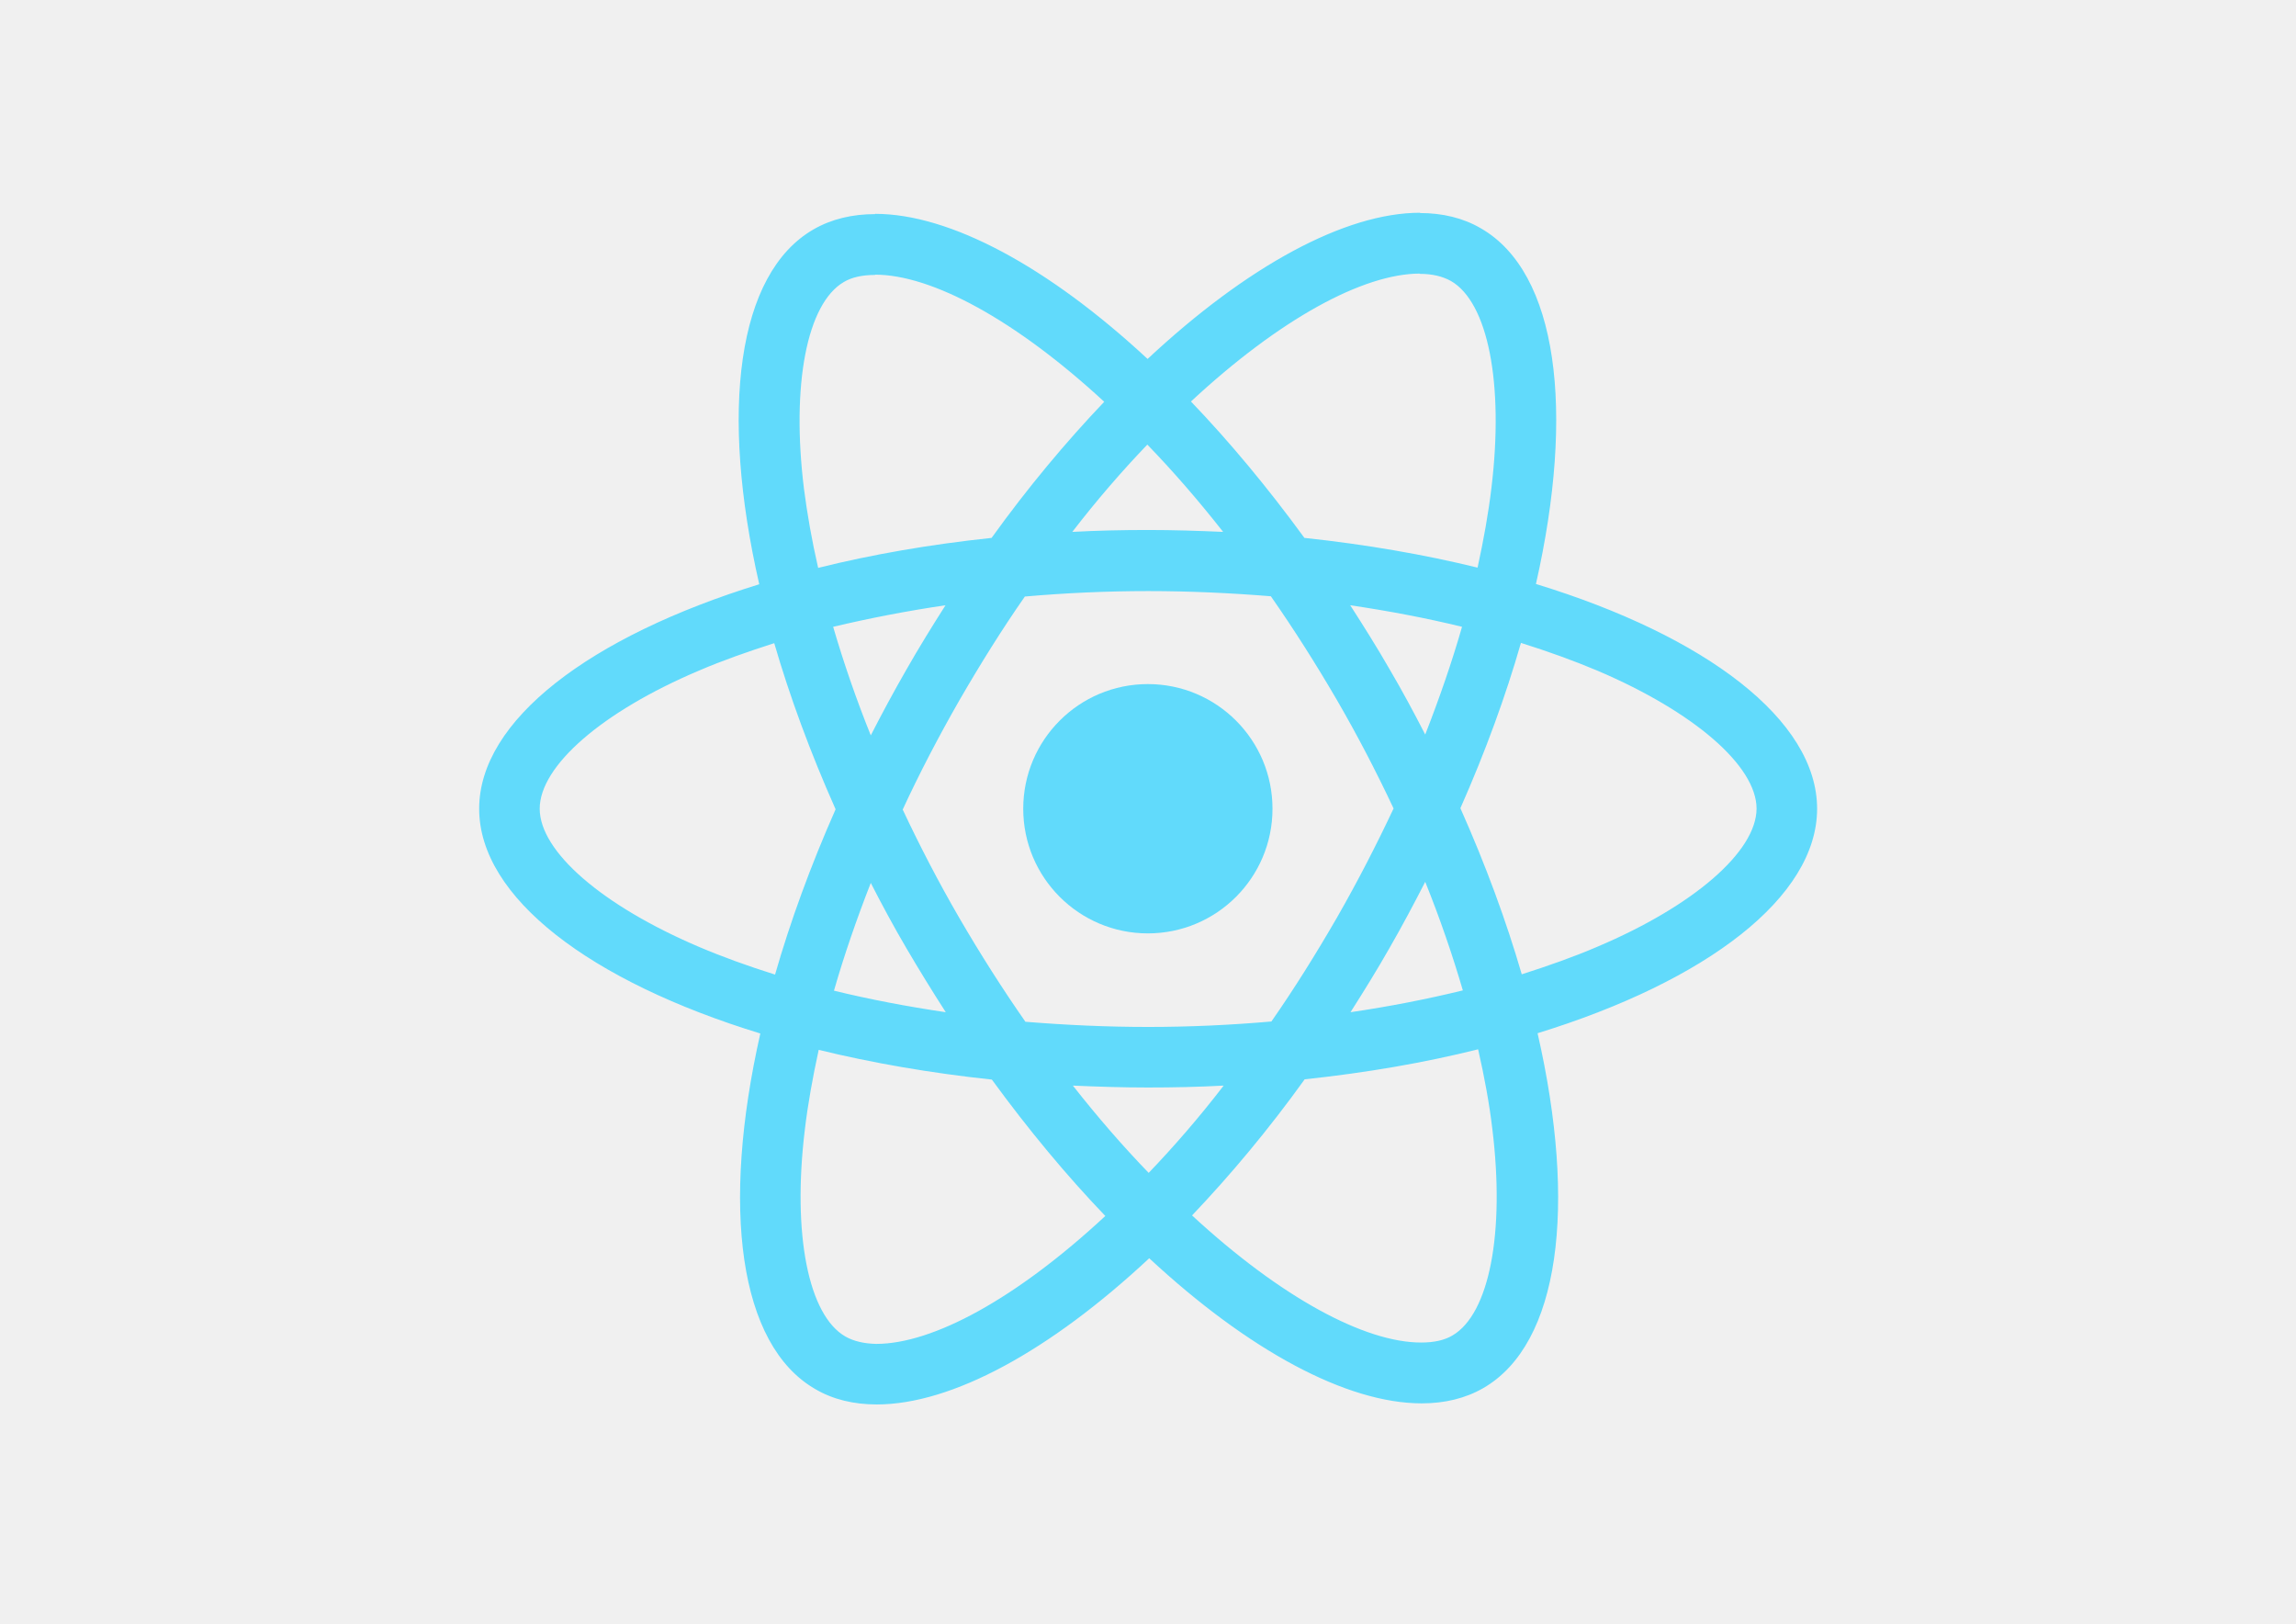
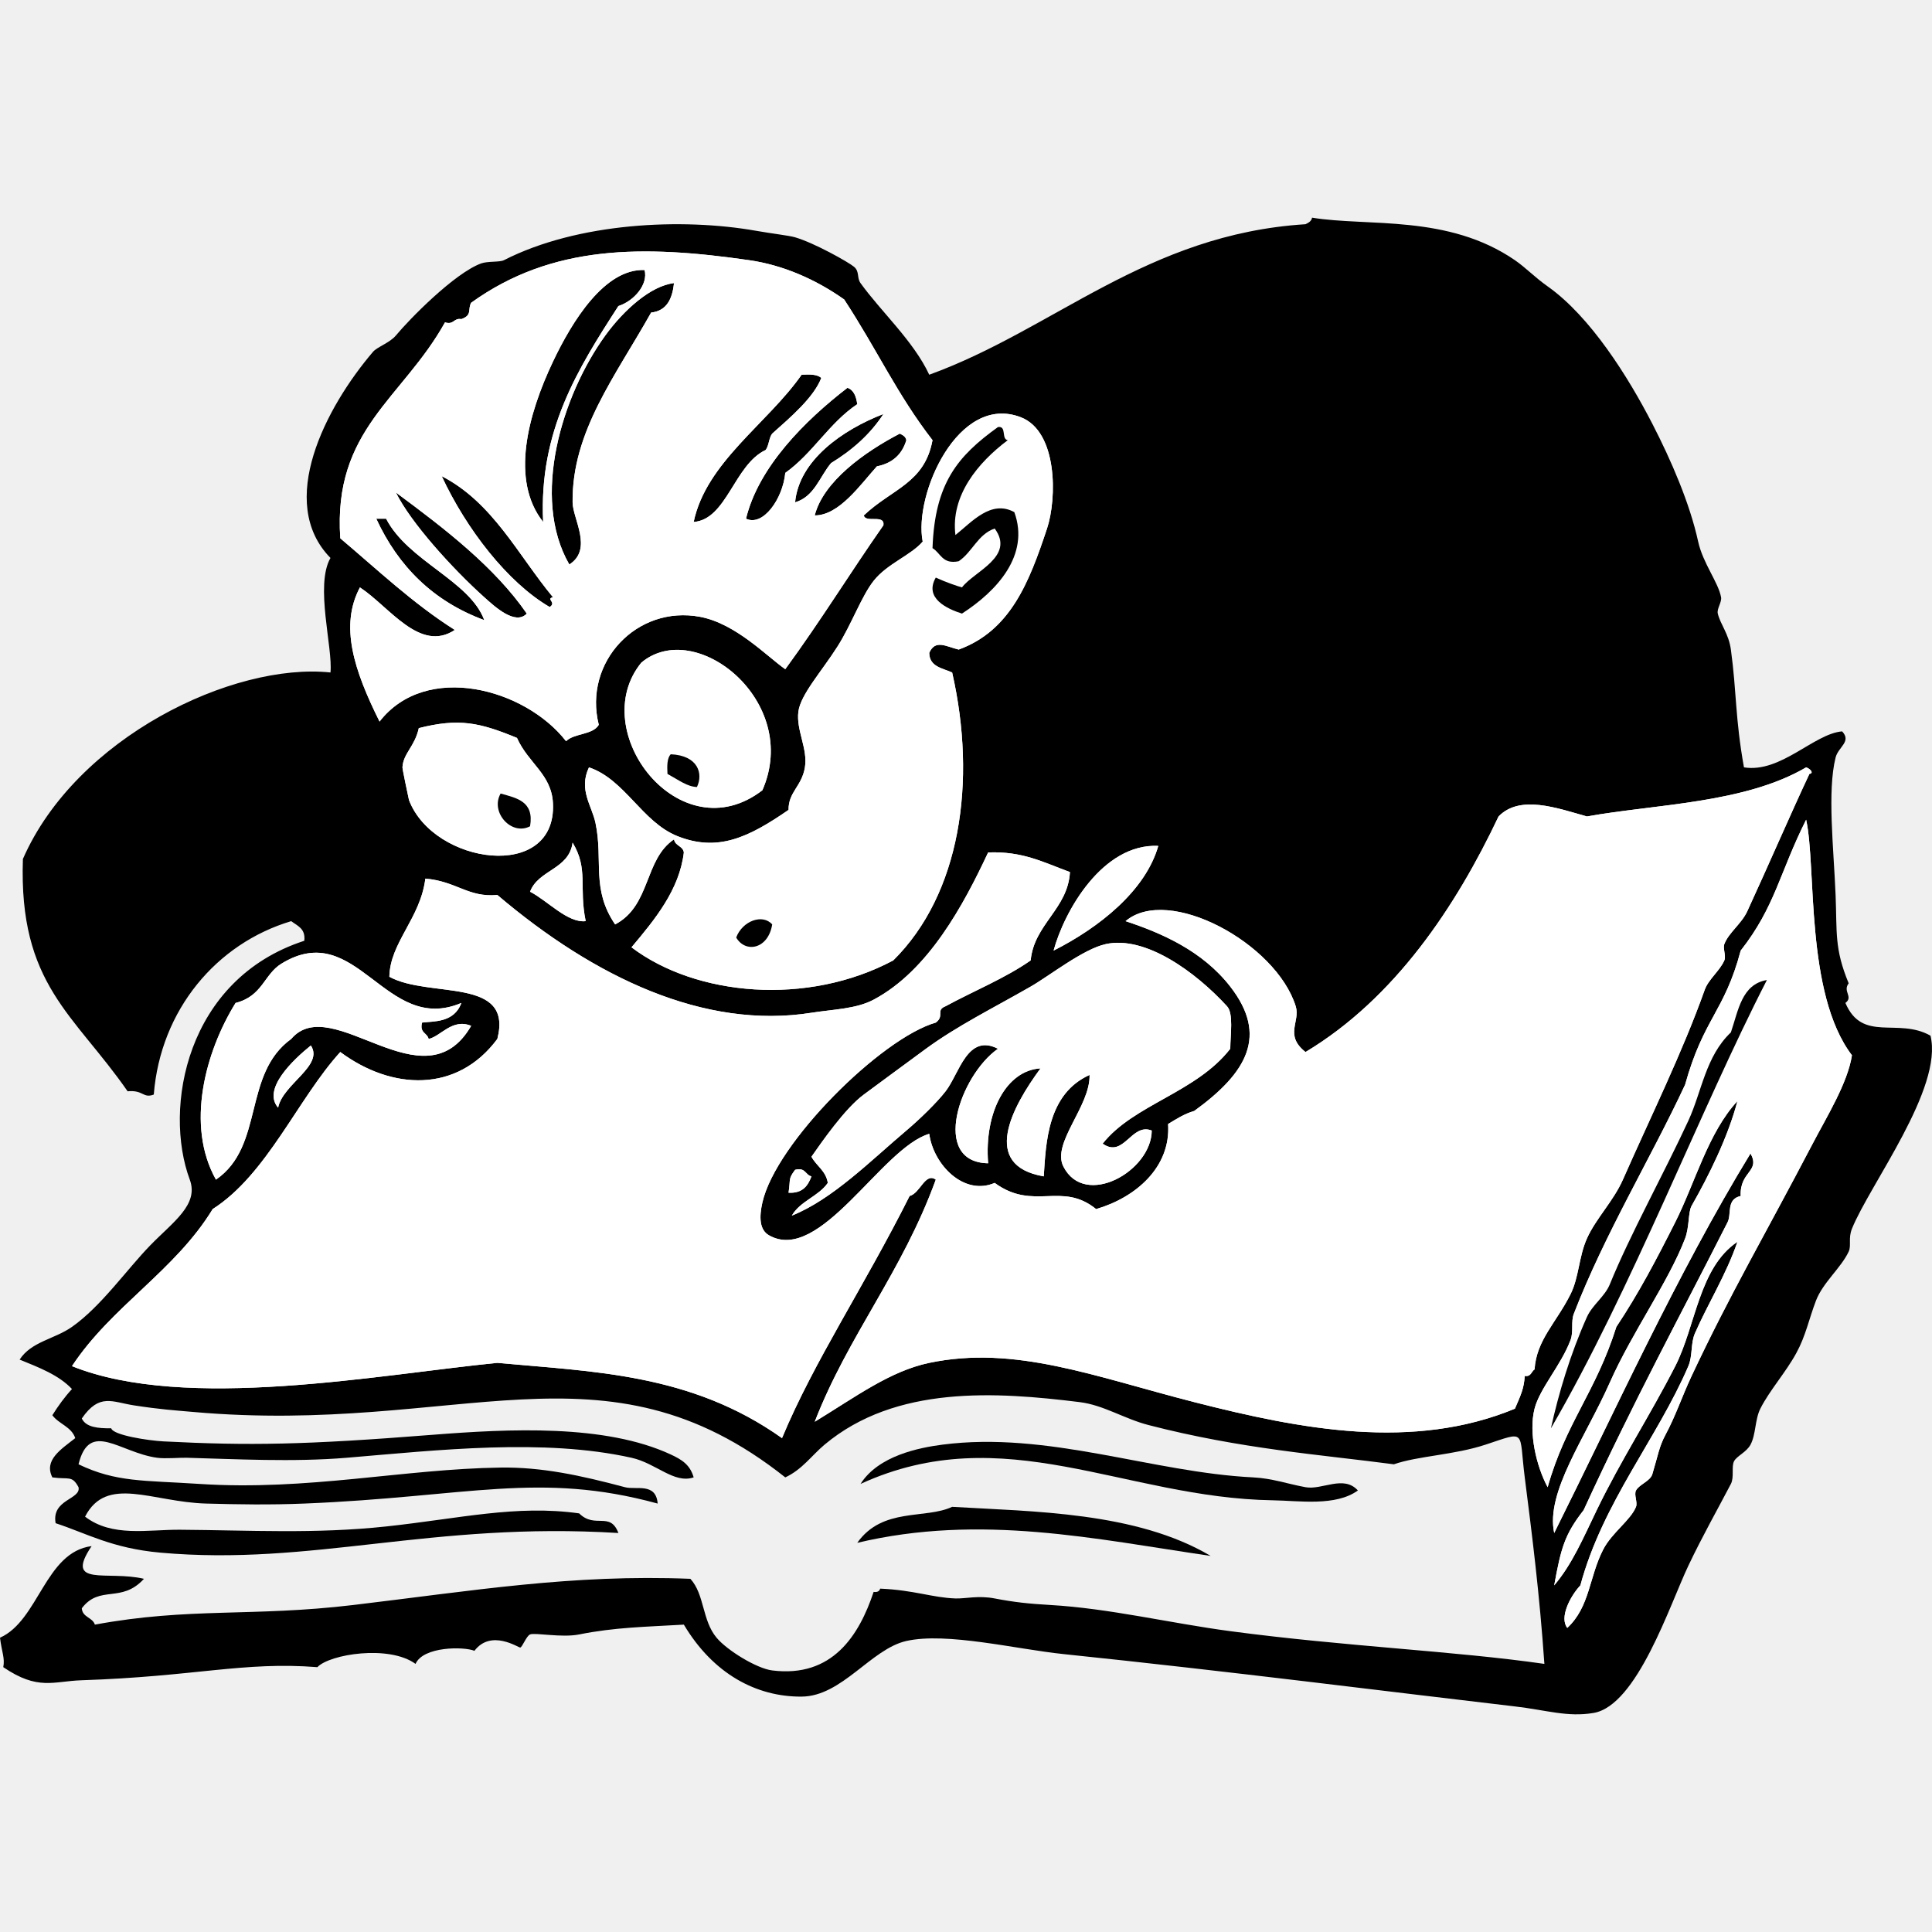
- <svg xmlns="http://www.w3.org/2000/svg" viewBox="0 0 841.9 595.3">
-   <g fill="#61DAFB">
-     <path d="M666.3 296.5c0-32.5-40.7-63.3-103.1-82.4 14.4-63.6 8-114.2-20.2-130.4-6.5-3.8-14.1-5.6-22.4-5.6v22.3c4.6 0 8.3.9 11.4 2.6 13.6 7.8 19.5 37.5 14.9 75.7-1.1 9.4-2.9 19.3-5.1 29.4-19.6-4.8-41-8.5-63.5-10.9-13.5-18.5-27.5-35.3-41.6-50 32.6-30.3 63.2-46.9 84-46.9V78c-27.5 0-63.5 19.6-99.9 53.6-36.4-33.8-72.4-53.2-99.9-53.2v22.3c20.7 0 51.4 16.5 84 46.6-14 14.7-28 31.4-41.3 49.9-22.6 2.4-44 6.1-63.6 11-2.3-10-4-19.7-5.2-29-4.7-38.2 1.1-67.9 14.6-75.8 3-1.8 6.9-2.6 11.5-2.6V78.5c-8.4 0-16 1.8-22.6 5.6-28.1 16.2-34.4 66.7-19.9 130.1-62.2 19.2-102.7 49.9-102.7 82.3 0 32.5 40.7 63.3 103.1 82.4-14.4 63.6-8 114.2 20.2 130.4 6.5 3.8 14.1 5.6 22.5 5.6 27.5 0 63.5-19.6 99.9-53.6 36.4 33.8 72.4 53.2 99.9 53.2 8.4 0 16-1.8 22.6-5.6 28.1-16.2 34.4-66.7 19.9-130.1 62-19.1 102.5-49.9 102.5-82.3zm-130.2-66.7c-3.7 12.9-8.3 26.2-13.5 39.5-4.1-8-8.4-16-13.1-24-4.6-8-9.5-15.8-14.4-23.4 14.2 2.1 27.9 4.7 41 7.9zm-45.8 106.5c-7.8 13.5-15.8 26.3-24.1 38.2-14.9 1.3-30 2-45.2 2-15.1 0-30.2-.7-45-1.9-8.3-11.9-16.4-24.6-24.2-38-7.6-13.1-14.5-26.4-20.8-39.8 6.2-13.4 13.2-26.8 20.7-39.9 7.8-13.5 15.8-26.3 24.1-38.2 14.9-1.3 30-2 45.2-2 15.1 0 30.2.7 45 1.9 8.3 11.9 16.4 24.6 24.2 38 7.6 13.1 14.5 26.4 20.8 39.8-6.3 13.4-13.2 26.8-20.7 39.9zm32.3-13c5.4 13.4 10 26.8 13.8 39.8-13.1 3.2-26.9 5.9-41.2 8 4.9-7.7 9.8-15.6 14.4-23.7 4.6-8 8.9-16.1 13-24.1zM421.2 430c-9.3-9.6-18.6-20.3-27.8-32 9 .4 18.2.7 27.5.7 9.4 0 18.7-.2 27.8-.7-9 11.7-18.3 22.4-27.5 32zm-74.4-58.9c-14.2-2.1-27.9-4.7-41-7.9 3.7-12.9 8.3-26.2 13.5-39.5 4.1 8 8.4 16 13.1 24 4.7 8 9.5 15.8 14.4 23.4zM420.7 163c9.3 9.6 18.6 20.3 27.8 32-9-.4-18.2-.7-27.5-.7-9.4 0-18.7.2-27.8.7 9-11.7 18.3-22.4 27.5-32zm-74 58.9c-4.9 7.7-9.8 15.6-14.4 23.7-4.6 8-8.9 16-13 24-5.4-13.4-10-26.8-13.8-39.8 13.1-3.1 26.9-5.8 41.2-7.9zm-90.5 125.2c-35.4-15.1-58.3-34.9-58.3-50.6 0-15.7 22.9-35.6 58.3-50.6 8.6-3.7 18-7 27.7-10.1 5.7 19.6 13.2 40 22.5 60.9-9.2 20.8-16.6 41.1-22.2 60.6-9.9-3.1-19.3-6.5-28-10.2zM310 490c-13.6-7.8-19.5-37.5-14.9-75.7 1.1-9.4 2.9-19.3 5.1-29.4 19.6 4.8 41 8.5 63.5 10.9 13.5 18.5 27.5 35.3 41.6 50-32.6 30.3-63.2 46.9-84 46.9-4.5-.1-8.3-1-11.3-2.7zm237.2-76.2c4.7 38.2-1.1 67.9-14.6 75.8-3 1.8-6.9 2.6-11.5 2.6-20.7 0-51.4-16.5-84-46.6 14-14.7 28-31.4 41.3-49.9 22.6-2.4 44-6.1 63.6-11 2.3 10.1 4.1 19.8 5.2 29.1zm38.5-66.7c-8.6 3.7-18 7-27.7 10.1-5.7-19.6-13.2-40-22.5-60.9 9.2-20.8 16.6-41.1 22.2-60.6 9.9 3.1 19.3 6.5 28.1 10.2 35.4 15.1 58.3 34.9 58.3 50.6-.1 15.7-23 35.6-58.4 50.6zM320.8 78.4z" />
-     <circle cx="420.9" cy="296.5" r="45.7" />
-     <path d="M520.5 78.1z" />
+ <svg width="100px" height="100px" style="margin-top:10px;" id="Layer_1" xml:space="preserve" overflow="visible" viewBox="0 0 590.466 457.416" version="1.1" enable-background="new 0 0 590.466 457.416">
+   <g clip-rule="evenodd" fill-rule="evenodd">
+     <path d="m533 168c11.277 1.802 21.349-10.27 30-11 2.959 3.153-1.188 4.748-2 8-2.569 10.283-0.598 27.501 0 42 0.471 11.404-0.431 16.29 4 27-1.922 2.494 1.526 4.109-1 6 5.211 12.211 16.026 4.372 26 10 3.965 16.056-18.554 45.514-24 59-1.188 2.943-0.131 5.151-1 7-2.365 5.03-7.876 9.438-10 15-2.176 5.695-3.096 10.687-6 16-3.299 6.036-8.175 11.396-11 17-1.664 3.301-1.341 7.922-3 11-1.236 2.293-4.083 3.389-5 5-0.916 1.61 0.077 4.938-1 7-4.158 7.961-8.622 15.792-13 25-5.658 11.901-15.672 42.787-29 45-8.02 1.332-14.257-0.864-24-2-37.085-4.322-87.824-10.796-138-16-14.469-1.501-35.677-6.777-48-4-10.811 2.437-19.635 16.908-32 17-13.812 0.104-27.04-6.951-36-22-11.844 0.694-21.044 0.809-32 3-5.354 1.07-13.461-0.631-15 0-1.124 0.461-2.376 3.911-3 4-0.547 0.078-8.904-5.701-14 1-3.222-1.326-15.648-1.382-18 4-8.074-5.883-26.253-2.98-30 1-22.541-1.773-37.267 2.854-72 4-8.751 0.289-13.358 3.232-24-4 0.543-2.798-0.446-4.529-1-9 11.863-5.293 13.776-26.16 28-28-8.521 12.663 4.85 7.356 16 10-6.946 7.612-13.477 1.738-19 9 0.188 2.812 3.263 2.737 4 5 28.832-5.336 48.118-2.318 79-6 36.806-4.388 66.873-9.454 103-8 4.365 4.78 3.533 12.649 8 18 3.236 3.877 12.253 9.403 17 10 18.383 2.312 26.569-10.694 31-24 1.163 0.162 1.779-0.221 2-1 10.349 0.439 15.904 2.749 23 3 3.084 0.109 6.938-0.975 12 0 5.969 1.148 10.513 1.63 17 2 17.963 1.025 36.728 5.566 55 8 35.339 4.707 68.509 6.041 96 10-1.489-21.526-3.714-39.037-6-57-1.847-14.511 0.725-14.197-12-10-9.636 3.178-20.604 3.426-28 6-22.42-2.959-46.645-4.66-75-12-7.465-1.933-13.71-6.098-21-7-25.487-3.153-56.212-5.255-78 13-3.914 3.279-6.844 7.612-12 10-55.522-44.058-99.47-12.77-181-20-5.834-0.518-9.77-0.74-18-2-6.747-1.033-10.594-3.837-16 4 1.287 2.713 4.97 3.03 9 3 0.528 2.108 11.357 3.763 16 4 26.273 1.34 43.201 1.062 82-2 23.644-1.865 52.952-3.319 73 6 3.281 1.525 5.892 3.074 7 7-6.028 2.018-11.42-4.313-19-6-26.912-5.987-59.113-2.337-87 0-16.447 1.378-34.357 0.394-49 0-2.053-0.055-6.424 0.353-9 0-11.428-1.565-20.642-11.661-24 2 11.568 5.542 19.859 4.877 37 6 32.984 2.16 62.303-4.584 92-5 12.583-0.177 24.383 2.369 38 6 3.419 0.912 9.479-1.51 10 5-36.2-9.9-58.115-2.027-108 0-10.548 0.429-20.168 0.268-30 0-16.511-0.448-30.418-8.785-37 4 8.281 6.354 19.091 3.931 29 4 21.241 0.148 41.322 1.326 63-1 22.393-2.403 39.753-6.698 59-4 4.885 4.828 9.444-0.718 12 6-57.388-3.516-93.383 10.169-140 6-14.786-1.322-22.524-5.899-32-9-1.31-7.334 7.8-7.226 7-11-2.003-3.724-2.992-2.28-8-3-2.661-5.281 2.645-8.579 7-12-1.165-3.502-5.03-4.304-7-7 1.8-2.867 3.756-5.577 6-8-4.037-4.296-10.083-6.583-16-9 3.608-5.547 10.619-6.218 16-10 8.924-6.272 16.795-17.609 24-25 6.944-7.124 14.836-12.379 12-20-8.119-21.817-1.157-61.262 35-73 0.433-3.766-2.113-4.554-4-6-22.775 6.793-39.946 27.064-42 53-3.32 1.25-3.132-1.467-8-1-16.354-23.615-33.321-32.59-32-71 16.239-37.141 64.233-60.123 94-57 0.778-7.519-4.808-26.633 0-35-16.634-16.982-1.464-46.058 13-63 1.27-1.487 5.144-2.765 7-5 4.186-5.04 17.851-18.978 26-22 2.034-0.754 5.708-0.341 7-1 22.652-11.564 54.549-12.958 77-9 4.962 0.875 10.127 1.45 12 2 5.944 1.747 16.312 7.59 18 9 1.769 1.477 0.813 3.346 2 5 6.259 8.728 16.161 17.631 21 28 38.3-13.904 66.408-42.926 115-46 0.891-0.443 1.788-0.878 2-2 17.092 2.792 41.519-1.082 62 13 3.31 2.275 5.984 5.161 10 8 13.073 9.243 24.584 27.605 32 42 5.78 11.22 11.431 24.279 14 36 1.45 6.617 6.181 12.484 7 17 0.273 1.508-1.354 3.516-1 5 0.8 3.344 3.333 6.116 4 11 1.79 13.09 1.28 20.91 4 36zm-275-143c-8.653-6.119-18.616-10.497-29-12-32.417-4.692-60.262-4.804-85 13-1.158 2.092 0.468 3.758-3 5-2.409-0.409-2.174 1.826-5 1-12.991 23.341-34.255 32.684-32 66 11.392 9.608 22.144 19.856 35 28-10.687 7.096-20.059-7.184-29-13-6.244 11.766-1.824 25.282 6 41 14.183-18.276 44.444-10.148 57 6 2.515-2.485 8.137-1.863 10-5-4.797-19.127 11.618-36.682 31-33 10.886 2.067 20.355 12.06 26 16 11.225-15.38 19.445-28.895 30-44 0.469-3.469-5.427-0.573-6-3 8.625-8.185 18.569-9.794 21-23-10.82-13.971-16.89-27.56-27-43zm35 107c15.788-5.78 21.504-20.438 27-37 3.048-9.184 3.273-29.639-8-34-19.146-7.406-32.817 23.683-30 38-3.611 4.212-10.851 6.737-15 12-3.693 4.685-6.759 13.302-11 20-4.846 7.653-11.351 14.759-12 20-0.704 5.683 2.938 11.284 2 17-0.957 5.835-5.062 7.492-5 13-12.237 8.434-21.638 12.95-34 8-10.784-4.318-16.056-17.343-27-21-3.233 6.831 0.878 11.666 2 17 2.419 11.498-1.391 20.177 6 31 10.968-5.758 8.815-19.834 18-26 0.294 2.039 2.706 1.961 3 4-1.365 11.459-8.884 20.534-16 29 19.733 14.937 53.723 18.006 80 4 20.5-20.274 25.604-54.65 18-88-2.99-1.344-6.942-1.725-7-6 1.86-4.22 5.13-1.92 9-1zm-97 4c-17.042 20.878 11.828 58.365 37 39 11.92-27.15-20.44-52.95-37-39zm-68 20c-1.25 5.692-4.761 7.69-5 12-0.027 0.492 1.967 9.913 2 10 7.529 19.736 45.154 25.054 44 1-0.427-8.905-7.496-12.176-11-20-11.51-4.75-17.75-6.08-30-3zm357 27c-9.071-2.539-20.452-6.745-27 0-13.059 27.575-31.703 55.611-59 72-6.574-5.184-1.517-9.244-3-14-6.013-19.273-38.908-37.093-52-26 10.868 3.583 23.463 9.009 32 20 11.58 14.909 5.248 26.236-11 38-3.094 0.906-5.508 2.492-8 4 0.878 13.22-9.93 22.488-22 26-10.59-8.59-19.072 0.724-31-8-9.462 4.069-18.745-5.621-20-15-14.567 4.261-33.391 39.957-49 31-2.928-1.68-2.988-5.617-2-10 4.124-18.302 36.321-50.212 53-55 2.812-2.092-0.162-3.759 3-5 8.64-4.693 18.147-8.519 26-14 1.028-11.052 11.386-15.757 12-27-8.292-3.052-14.455-6.397-25-6-7.5 16.014-18.239 36.098-35 45-5.378 2.856-12.28 2.935-19 4-32.681 5.183-66.3-10.768-96-36-8.948 0.821-12.456-4.189-22-5-1.531 12.205-10.815 19.53-11 30 12.233 6.688 37.927-0.134 33 19-12.277 16.558-32.221 15.715-48 4-12.944 14.205-22.413 37.432-39 48-11.478 18.855-30.949 29.718-43 48 34.763 13.994 93.874 2.561 130-1 29.276 2.727 59.106 3.183 87 23 9.768-23.47 25.042-46.19 39-74 3.276-0.854 4.724-7.298 8-5-10.307 28.366-26.733 47.516-37 74 12.487-7.612 23.048-15.502 35-18 26.192-5.475 50.394 4.167 81 12 32.772 8.388 66.923 14.878 98 2 1.82-4.223 2.744-6.109 3-10 1.966 0.299 1.983-1.351 3-2 0.574-9.002 6.615-14.221 11-23 2.582-5.17 2.499-11.397 5-17 2.716-6.083 8.108-11.446 11-18 8.662-19.631 18.146-38.766 25-58 1.156-3.244 4.597-5.79 6-9 0.588-1.346-0.505-3.684 0-5 1.338-3.486 5.243-6.193 7-10 6.283-13.612 13.531-30.403 19-42 1.535-0.239 0.146-1.646-1-2-18.76 11.01-45.94 11.23-67 15zm47 41c-5.026 18.86-11.31 20.559-17 41-10.551 22.628-24.539 45.521-34 70-0.936 2.42-0.035 5.417-1 8-2.879 7.71-9.401 14.762-11 21-1.881 7.337 0.568 17.652 4 24 5.521-19.645 14.679-28.963 21-49 6.824-10.264 12.183-20.459 18-32 6.072-12.046 10.064-27.386 19-37-2.904 11.008-8.697 22.704-14 32-1.084 1.9-0.651 6.479-2 10-5.09 13.293-16.175 28.603-23 44-7.479 16.873-19.663 33.513-17 46 17.978-35.995 37.492-79.155 60-116 3.091 5.599-3.361 5.401-3 13-4.481 0.981-2.73 5.491-4 8-14.754 29.15-28.499 54.227-44 88-5.828 7.488-6.9 11.526-9 23 5.485-6.453 8.82-14.353 13-23 7.45-15.414 16.044-28.459 24-44 6.312-12.328 7.182-30.046 19-38-3.434 10.057-9.099 19.036-13 28-1.32 3.033-0.659 6.883-2 10-9.544 22.193-26.172 41.649-33 67-3.213 3.447-6.452 9.897-4 13 6.952-6.478 6.628-15.558 11-24 2.64-5.097 8.377-8.94 10-13 0.555-1.387-0.687-3.685 0-5 0.97-1.859 4.339-2.806 5-5 1.754-5.817 2.056-8.379 4-12 3.189-5.939 5.04-11.7 8-18 11.904-25.342 22.249-42.793 37-71 4.35-8.317 10.678-18.49 12-27-14.397-18.965-10.812-57.583-14-72-8.15 16.22-9.47 26.59-20 40zm-370-18c5.378 2.77 11.498 9.634 17 9-2.146-10.457 0.903-15.903-4-24-1.1 8.24-10.43 8.23-13 15zm160 18c13.89-7.015 28.087-18.254 32-32-16.96-0.81-28.71 19.85-32 32zm54 30c0.03-4.349 1.052-10.762-1-13-9.667-10.547-24.932-21.607-37-19-6.923 1.496-17.253 9.707-23 13-11.661 6.683-22.436 12.004-32 19-7.417 5.425-14.851 10.949-19 14-5.802 4.267-12.95 14.654-16 19 1.504 2.829 4.407 4.26 5 8-2.87 4.131-8.455 5.546-11 10 12.417-4.962 24.171-16.854 35-26 3.959-3.344 9.281-8.482 12-12 4.229-5.471 6.65-17.792 16-13-11.747 8.219-20.66 34.697-3 35-1.257-15.595 5.592-28.402 16-29-8.749 11.878-18.361 29.698 1 33 0.664-10.251 1.116-25.183 14-31 0.262 9.588-11.656 20.811-8 28 6.562 12.904 26.946 1.379 27-11-6.271-2.469-8.493 8.599-15 4 9.44-11.96 28.6-15.6 39-29zm-290-26c-5.357 3.294-5.706 9.884-14 12-9.198 14.825-15.346 37.349-6 54 14.908-10.257 8.077-32.207 23-43 12.516-14.688 40.547 20.965 55-4-5.8-2.4-9.316 3.248-13 4-0.426-1.907-2.857-1.81-2-5 3.467-0.444 9.784 0.116 12-6-23.34 9.91-31.9-26.2-55-12zm-1 44c1.41-7.219 14.077-12.851 10-19-5.386 4.35-14.95 13.34-10 19zm156 26c4.236 0.236 5.923-2.076 7-5-1.907-0.426-1.81-2.857-5-2-2.16 2.9-1.34 2.59-2 7z" />
+     <path d="m166 93c-10.125-12.786-4.648-32.868 3-49 5.855-12.349 15.807-28.491 28-28 1.163 4.39-3.215 9.482-8 11-12.32 19.083-24.36 38.075-23 66z" />
+     <path d="m206 20c-0.534 4.8-2.194 8.473-7 9-10.972 19.546-24.238 36.409-24 58 0.056 5.102 6.3 14.309-1 19-11.832-20.469-2.225-51.742 11-70 5.6-7.725 13.88-15.197 21-16z" />
+     <path d="m251 49c-2.286 5.9-9.151 11.796-15 17-1.02 1.314-0.98 3.686-2 5-9.632 4.523-11.875 21.247-22 22 3.831-18.242 22.561-30.052 33-45 2.46-0.132 4.82-0.151 6 1z" />
+     <path d="m259 52c1.975 0.691 2.666 2.667 3 5-8.587 5.746-13.621 15.046-22 21-0.766 7.972-6.805 16.489-12 14 3.84-15.857 18-29.974 31-40z" />
+     <path d="m270 60c-4.071 6.262-9.587 11.08-16 15-3.508 4.159-5.076 10.257-11 12 1.2-12.857 14.47-22.158 27-27z" />
+     <path d="m284 133c0.058 4.275 4.01 4.656 7 6 7.604 33.35 2.5 67.726-18 88-26.277 14.006-60.267 10.937-80-4 7.116-8.466 14.635-17.541 16-29-0.294-2.039-2.706-1.961-3-4-9.185 6.166-7.032 20.242-18 26-7.391-10.823-3.581-19.502-6-31-1.122-5.334-5.233-10.169-2-17 10.944 3.657 16.216 16.682 27 21 12.362 4.95 21.763 0.434 34-8-0.062-5.508 4.043-7.165 5-13 0.938-5.716-2.704-11.317-2-17 0.649-5.241 7.154-12.347 12-20 4.241-6.698 7.307-15.315 11-20 4.149-5.263 11.389-7.788 15-12-2.817-14.317 10.854-45.406 30-38 11.273 4.361 11.048 24.816 8 34-5.496 16.562-11.212 31.22-27 37-3.87-0.92-7.14-3.22-9 1zm1-32c2.517 1.483 2.971 5.029 8 4 4.191-2.809 5.798-8.202 11-10 6.338 8.599-6.261 13.073-10 18-1.323-0.349-5.02-1.613-8-3-3.641 6.321 3.507 9.573 8 11 10.671-6.885 20.791-17.862 16-31-7.125-3.906-12.987 3.021-18 7-1.508-12.041 6.839-22.123 16-29-2.062-0.272-0.238-4.428-3-4-12.34 8.876-19.3 17.153-20 37zm-60 119c2.832 4.88 9.801 3.542 11-4-2.91-3.31-9.06-1.13-11 4z" fill="#fff" />
+     <path d="m305 64c2.762-0.428 0.938 3.728 3 4-9.161 6.877-17.508 16.959-16 29 5.013-3.979 10.875-10.906 18-7 4.791 13.138-5.329 24.115-16 31-4.493-1.427-11.641-4.679-8-11 2.98 1.387 6.677 2.651 8 3 3.739-4.927 16.338-9.401 10-18-5.202 1.798-6.809 7.191-11 10-5.029 1.029-5.483-2.517-8-4 0.7-19.847 7.66-28.124 20-37z" />
+     <path d="m275 66c0.89 0.443 1.789 0.878 2 2-1.301 4.365-4.271 7.062-9 8-5.102 5.657-11.533 15.009-19 15 2.65-10.405 15.23-19.389 26-25z" />
+     <path d="m135 79c15.627 8.039 23.273 24.061 34 37-2.259 0.56 1.212 1.56-1 3-12.87-7.49-25.48-23.836-33-40z" />
+     <path d="m121 84c15.187 11.223 30.21 22.839 40 37-3.514 3.711-9.793-2.123-13-5-9.74-8.74-22.48-22.813-27-32z" />
+     <path d="m115 92h3c6.714 12.983 25.622 19.003 30 31-15.58-5.76-26.27-16.4-33-31z" />
+     <path d="m233 175c-25.172 19.365-54.042-18.122-37-39 16.56-13.95 48.92 11.85 37 39zm-29-5c3.522 1.929 6.059 3.909 9 4 1.947-4.007 0.419-9.626-8-10-1.15 1.18-1.13 3.54-1 6z" fill="#fff" />
+     <path d="m158 159c3.504 7.824 10.573 11.095 11 20 1.154 24.054-36.471 18.736-44-1-0.033-0.087-2.027-9.508-2-10 0.239-4.31 3.75-6.308 5-12 12.25-3.08 18.49-1.75 30 3zm4 27c1.3-7.633-4.066-8.601-9-10-3.26 5.76 3.36 13 9 10z" fill="#fff" />
+     <path d="m205 164c8.419 0.374 9.947 5.993 8 10-2.941-0.091-5.478-2.071-9-4-0.13-2.46-0.15-4.82 1-6z" />
+     <path d="m552 168c1.146 0.354 2.535 1.761 1 2-5.469 11.597-12.717 28.388-19 42-1.757 3.807-5.662 6.514-7 10-0.505 1.316 0.588 3.654 0 5-1.403 3.21-4.844 5.756-6 9-6.854 19.234-16.338 38.369-25 58-2.892 6.554-8.284 11.917-11 18-2.501 5.603-2.418 11.83-5 17-4.385 8.779-10.426 13.998-11 23-1.017 0.649-1.034 2.299-3 2-0.256 3.891-1.18 5.777-3 10-31.077 12.878-65.228 6.388-98-2-30.606-7.833-54.808-17.475-81-12-11.952 2.498-22.513 10.388-35 18 10.267-26.484 26.693-45.634 37-74-3.276-2.298-4.724 4.146-8 5-13.958 27.81-29.232 50.53-39 74-27.894-19.817-57.724-20.273-87-23-36.126 3.561-95.237 14.994-130 1 12.051-18.282 31.522-29.145 43-48 16.587-10.568 26.056-33.795 39-48 15.779 11.715 35.723 12.558 48-4 4.927-19.134-20.767-12.312-33-19 0.185-10.47 9.469-17.795 11-30 9.544 0.811 13.052 5.821 22 5 29.7 25.232 63.319 41.183 96 36 6.72-1.065 13.622-1.144 19-4 16.761-8.902 27.5-28.986 35-45 10.545-0.397 16.708 2.948 25 6-0.614 11.243-10.972 15.948-12 27-7.853 5.481-17.36 9.307-26 14-3.162 1.241-0.188 2.908-3 5-16.679 4.788-48.876 36.698-53 55-0.988 4.383-0.928 8.32 2 10 15.609 8.957 34.433-26.739 49-31 1.255 9.379 10.538 19.069 20 15 11.928 8.724 20.41-0.59 31 8 12.07-3.512 22.878-12.78 22-26 2.492-1.508 4.906-3.094 8-4 16.248-11.764 22.58-23.091 11-38-8.537-10.991-21.132-16.417-32-20 13.092-11.093 45.987 6.727 52 26 1.483 4.756-3.574 8.816 3 14 27.297-16.389 45.941-44.425 59-72 6.548-6.745 17.929-2.539 27 0 21.06-3.77 48.24-3.99 67-15z" fill="#fff" />
+     <path d="m153 176c4.934 1.399 10.3 2.367 9 10-5.64 3-12.26-4.24-9-10z" />
+     <path d="m552 184c3.188 14.417-0.397 53.035 14 72-1.322 8.51-7.65 18.683-12 27-14.751 28.207-25.096 45.658-37 71-2.96 6.3-4.811 12.061-8 18-1.944 3.621-2.246 6.183-4 12-0.661 2.194-4.03 3.141-5 5-0.687 1.315 0.555 3.613 0 5-1.623 4.06-7.36 7.903-10 13-4.372 8.442-4.048 17.522-11 24-2.452-3.103 0.787-9.553 4-13 6.828-25.351 23.456-44.807 33-67 1.341-3.117 0.68-6.967 2-10 3.901-8.964 9.566-17.943 13-28-11.818 7.954-12.688 25.672-19 38-7.956 15.541-16.55 28.586-24 44-4.18 8.647-7.515 16.547-13 23 2.1-11.474 3.172-15.512 9-23 15.501-33.773 29.246-58.85 44-88 1.27-2.509-0.481-7.019 4-8-0.361-7.599 6.091-7.401 3-13-22.508 36.845-42.022 80.005-60 116-2.663-12.487 9.521-29.127 17-46 6.825-15.397 17.91-30.707 23-44 1.349-3.521 0.916-8.1 2-10 5.303-9.296 11.096-20.992 14-32-8.936 9.614-12.928 24.954-19 37-5.817 11.541-11.176 21.736-18 32-6.321 20.037-15.479 29.355-21 49-3.432-6.348-5.881-16.663-4-24 1.599-6.238 8.121-13.29 11-21 0.965-2.583 0.064-5.58 1-8 9.461-24.479 23.449-47.372 34-70 5.69-20.441 11.974-22.14 17-41 10.53-13.41 11.85-23.78 20-40zm-23 65c-7.74 7.333-8.874 18.077-13 27-7.618 16.476-17.733 34.622-24 50-1.52 3.729-5.329 6.275-7 10-5.093 11.352-8.665 23.421-11 34 24.788-42.676 45.698-97.528 66-137-7.7 1.3-8.71 9.29-11 16z" fill="#fff" />
+     <path d="m175 191c4.903 8.097 1.854 13.543 4 24-5.502 0.634-11.622-6.23-17-9 2.57-6.77 11.9-6.76 13-15z" fill="#fff" />
+     <path d="m354 192c-3.913 13.746-18.11 24.985-32 32 3.29-12.15 15.04-32.81 32-32z" fill="#fff" />
+     <path d="m236 216c-1.199 7.542-8.168 8.88-11 4 1.94-5.13 8.09-7.31 11-4z" />
+     <path d="m337 283c6.507 4.599 8.729-6.469 15-4-0.054 12.379-20.438 23.904-27 11-3.656-7.189 8.262-18.412 8-28-12.884 5.817-13.336 20.749-14 31-19.361-3.302-9.749-21.122-1-33-10.408 0.598-17.257 13.405-16 29-17.66-0.303-8.747-26.781 3-35-9.35-4.792-11.771 7.529-16 13-2.719 3.518-8.041 8.656-12 12-10.829 9.146-22.583 21.038-35 26 2.545-4.454 8.13-5.869 11-10-0.593-3.74-3.496-5.171-5-8 3.05-4.346 10.198-14.733 16-19 4.149-3.051 11.583-8.575 19-14 9.564-6.996 20.339-12.317 32-19 5.747-3.293 16.077-11.504 23-13 12.068-2.607 27.333 8.453 37 19 2.052 2.238 1.03 8.651 1 13-10.4 13.4-29.56 17.04-39 29z" fill="#fff" />
+     <path d="m141 240c-2.216 6.116-8.533 5.556-12 6-0.857 3.19 1.574 3.093 2 5 3.684-0.752 7.2-6.4 13-4-14.453 24.965-42.484-10.688-55 4-14.923 10.793-8.092 32.743-23 43-9.346-16.651-3.198-39.175 6-54 8.294-2.116 8.643-8.706 14-12 23.1-14.2 31.66 21.91 55 12z" fill="#fff" />
+     <path d="m540 233c-20.302 39.472-41.212 94.324-66 137 2.335-10.579 5.907-22.648 11-34 1.671-3.725 5.48-6.271 7-10 6.267-15.378 16.382-33.524 24-50 4.126-8.923 5.26-19.667 13-27 2.29-6.71 3.3-14.7 11-16z" />
+     <path d="m95 253c4.077 6.149-8.59 11.781-10 19-4.95-5.66 4.614-14.65 10-19z" fill="#fff" />
+     <path d="m243 291c3.19-0.857 3.093 1.574 5 2-1.077 2.924-2.764 5.236-7 5 0.66-4.41-0.16-4.1 2-7z" fill="#fff" />
+     <path d="m415 389c-6.788 4.921-17.909 3.126-26 3-45.432-0.709-82.128-25.111-126-5 5.479-8.646 17.907-11.076 25-12 32.304-4.209 64.081 8.476 95 10 5.807 0.286 10.535 2.002 16 3 5.07 0.93 11.66-3.83 16 1z" />
+     <path d="m370 409c-35.199-5.143-70.305-12.96-108-4 7.734-10.945 20.802-7.139 29-11 24.69 1.47 56.24 1.5 79 15z" />
+     <path d="m285 68c-2.431 13.206-12.375 14.815-21 23 0.573 2.427 6.469-0.469 6 3-10.555 15.105-18.775 28.62-30 44-5.645-3.94-15.114-13.933-26-16-19.382-3.682-35.797 13.873-31 33-1.863 3.137-7.485 2.515-10 5-12.556-16.148-42.817-24.276-57-6-7.824-15.718-12.244-29.234-6-41 8.941 5.816 18.313 20.096 29 13-12.856-8.144-23.608-18.392-35-28-2.255-33.316 19.009-42.659 32-66 2.826 0.826 2.591-1.409 5-1 3.468-1.242 1.842-2.908 3-5 24.738-17.804 52.583-17.692 85-13 10.384 1.503 20.347 5.881 29 12 10.11 15.44 16.18 29.029 27 43zm-100-32c-13.225 18.258-22.832 49.531-11 70 7.3-4.691 1.056-13.898 1-19-0.238-21.591 13.028-38.454 24-58 4.806-0.527 6.466-4.2 7-9-7.12 0.803-15.4 8.275-21 16zm4-9c4.785-1.518 9.163-6.61 8-11-12.193-0.491-22.145 15.651-28 28-7.648 16.132-13.125 36.214-3 49-1.36-27.925 10.68-46.917 23-66zm56 21c-10.439 14.948-29.169 26.758-33 45 10.125-0.753 12.368-17.477 22-22 1.02-1.314 0.98-3.686 2-5 5.849-5.204 12.714-11.1 15-17-1.18-1.151-3.54-1.132-6-1zm-17 44c5.195 2.489 11.234-6.028 12-14 8.379-5.954 13.413-15.254 22-21-0.334-2.333-1.025-4.309-3-5-13 10.026-27.16 24.143-31 40zm15-5c5.924-1.743 7.492-7.841 11-12 6.413-3.92 11.929-8.738 16-15-12.53 4.842-25.8 14.143-27 27zm6 4c7.467 0.009 13.898-9.343 19-15 4.729-0.938 7.699-3.635 9-8-0.211-1.122-1.11-1.557-2-2-10.77 5.611-23.35 14.595-26 25zm-81 28c2.212-1.44-1.259-2.44 1-3-10.727-12.939-18.373-28.961-34-37 7.52 16.164 20.13 32.51 33 40zm-20-3c3.207 2.877 9.486 8.711 13 5-9.79-14.161-24.813-25.777-40-37 4.52 9.187 17.26 23.26 27 32zm0 7c-4.378-11.997-23.286-18.017-30-31h-3c6.73 14.6 17.42 25.24 33 31z" fill="#fff" />
  </g>
</svg>
